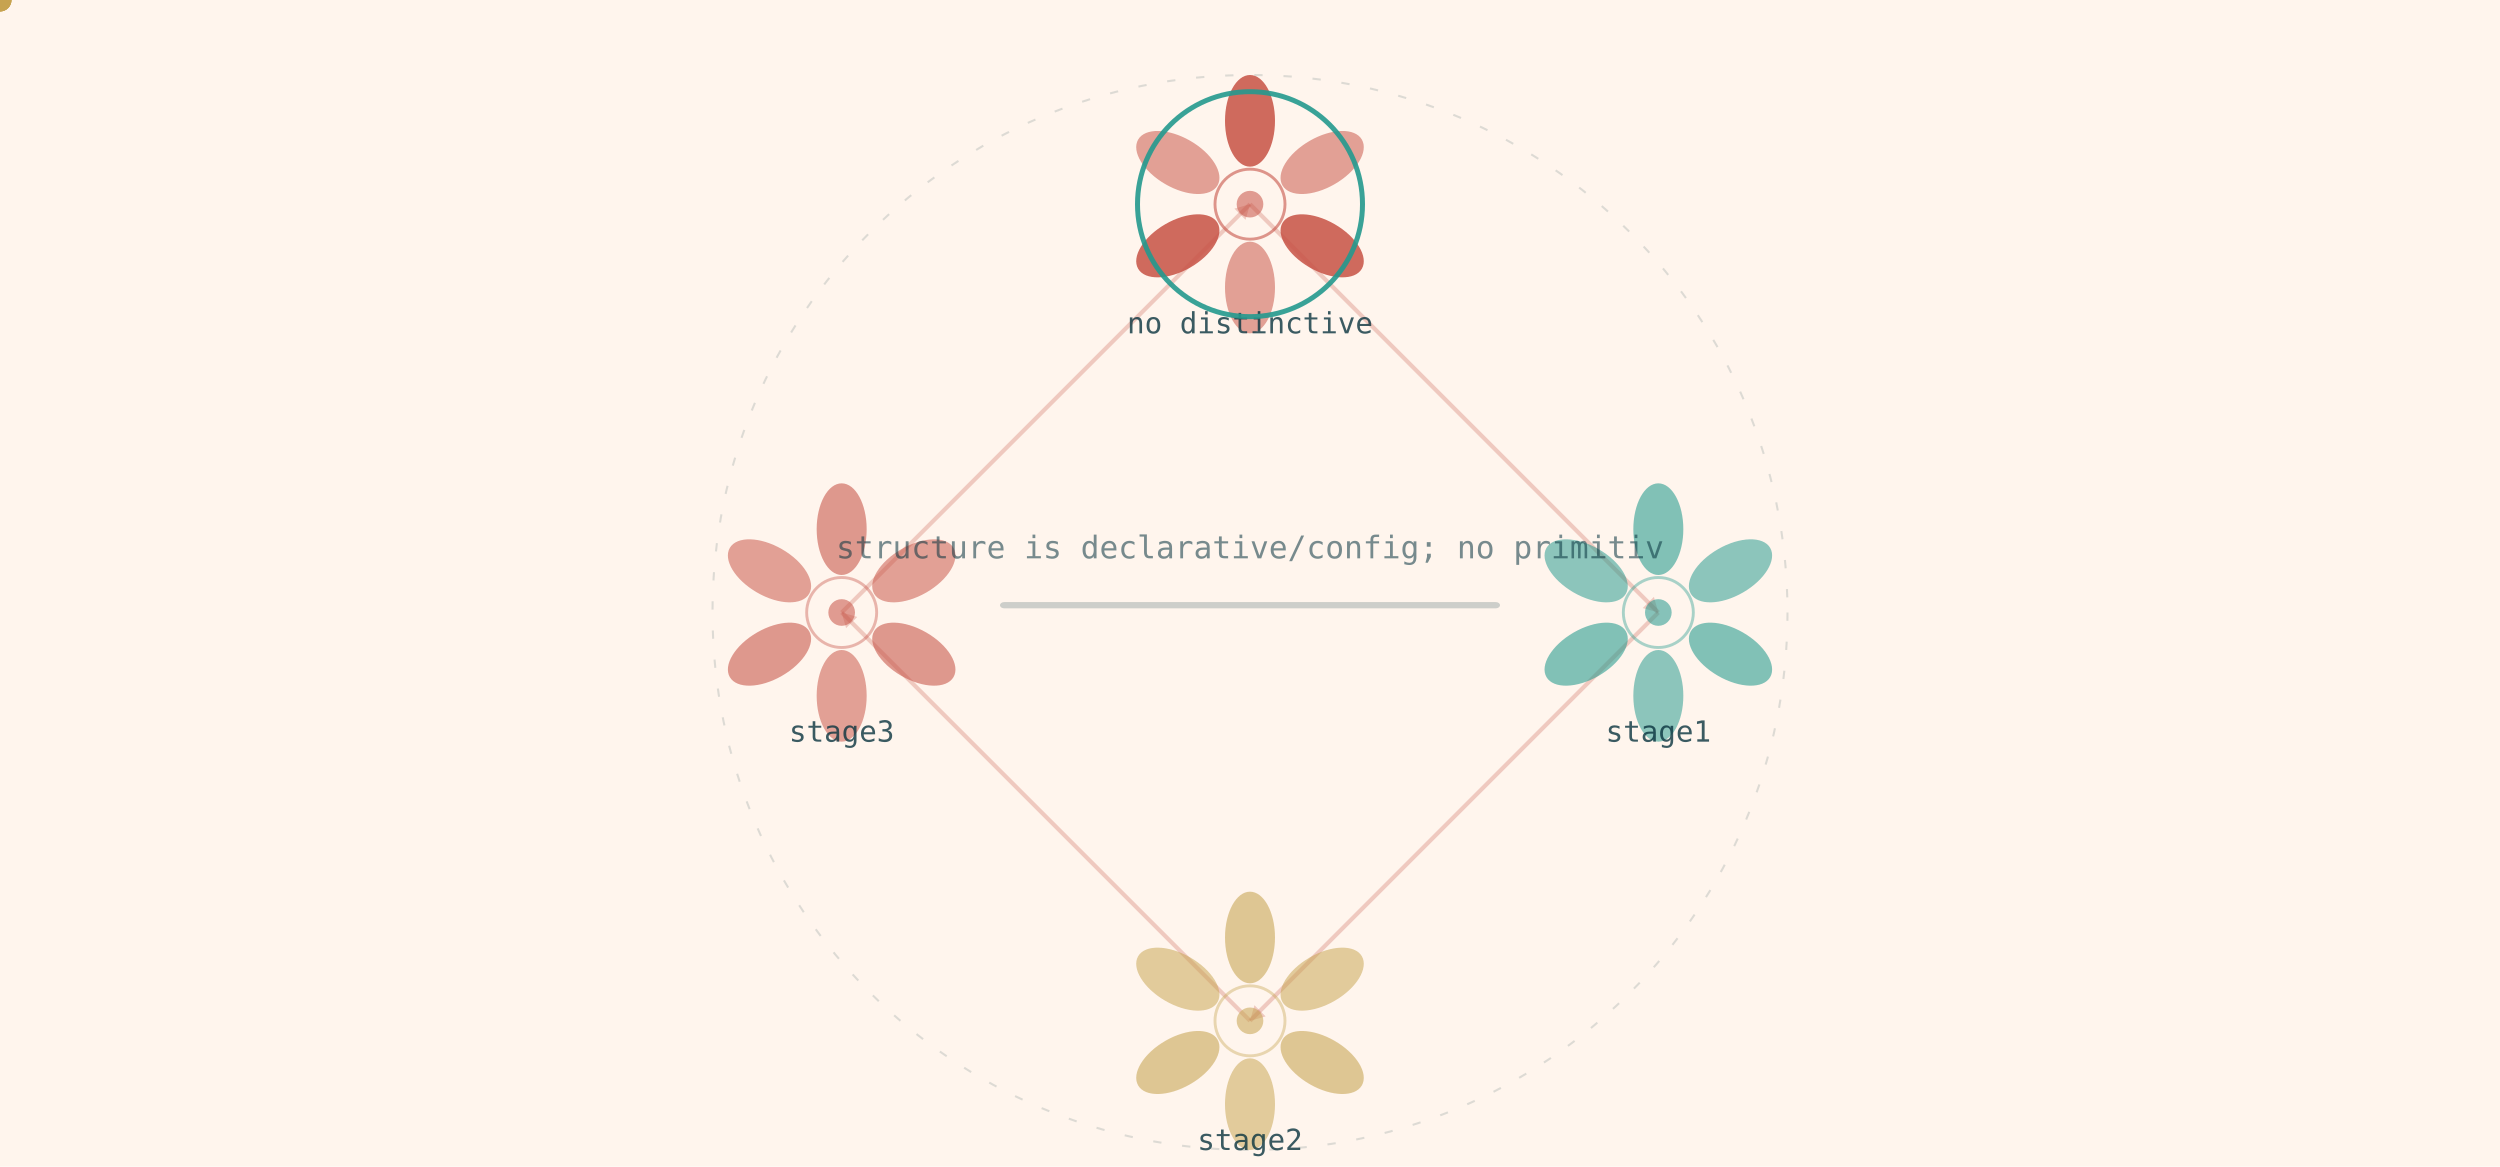
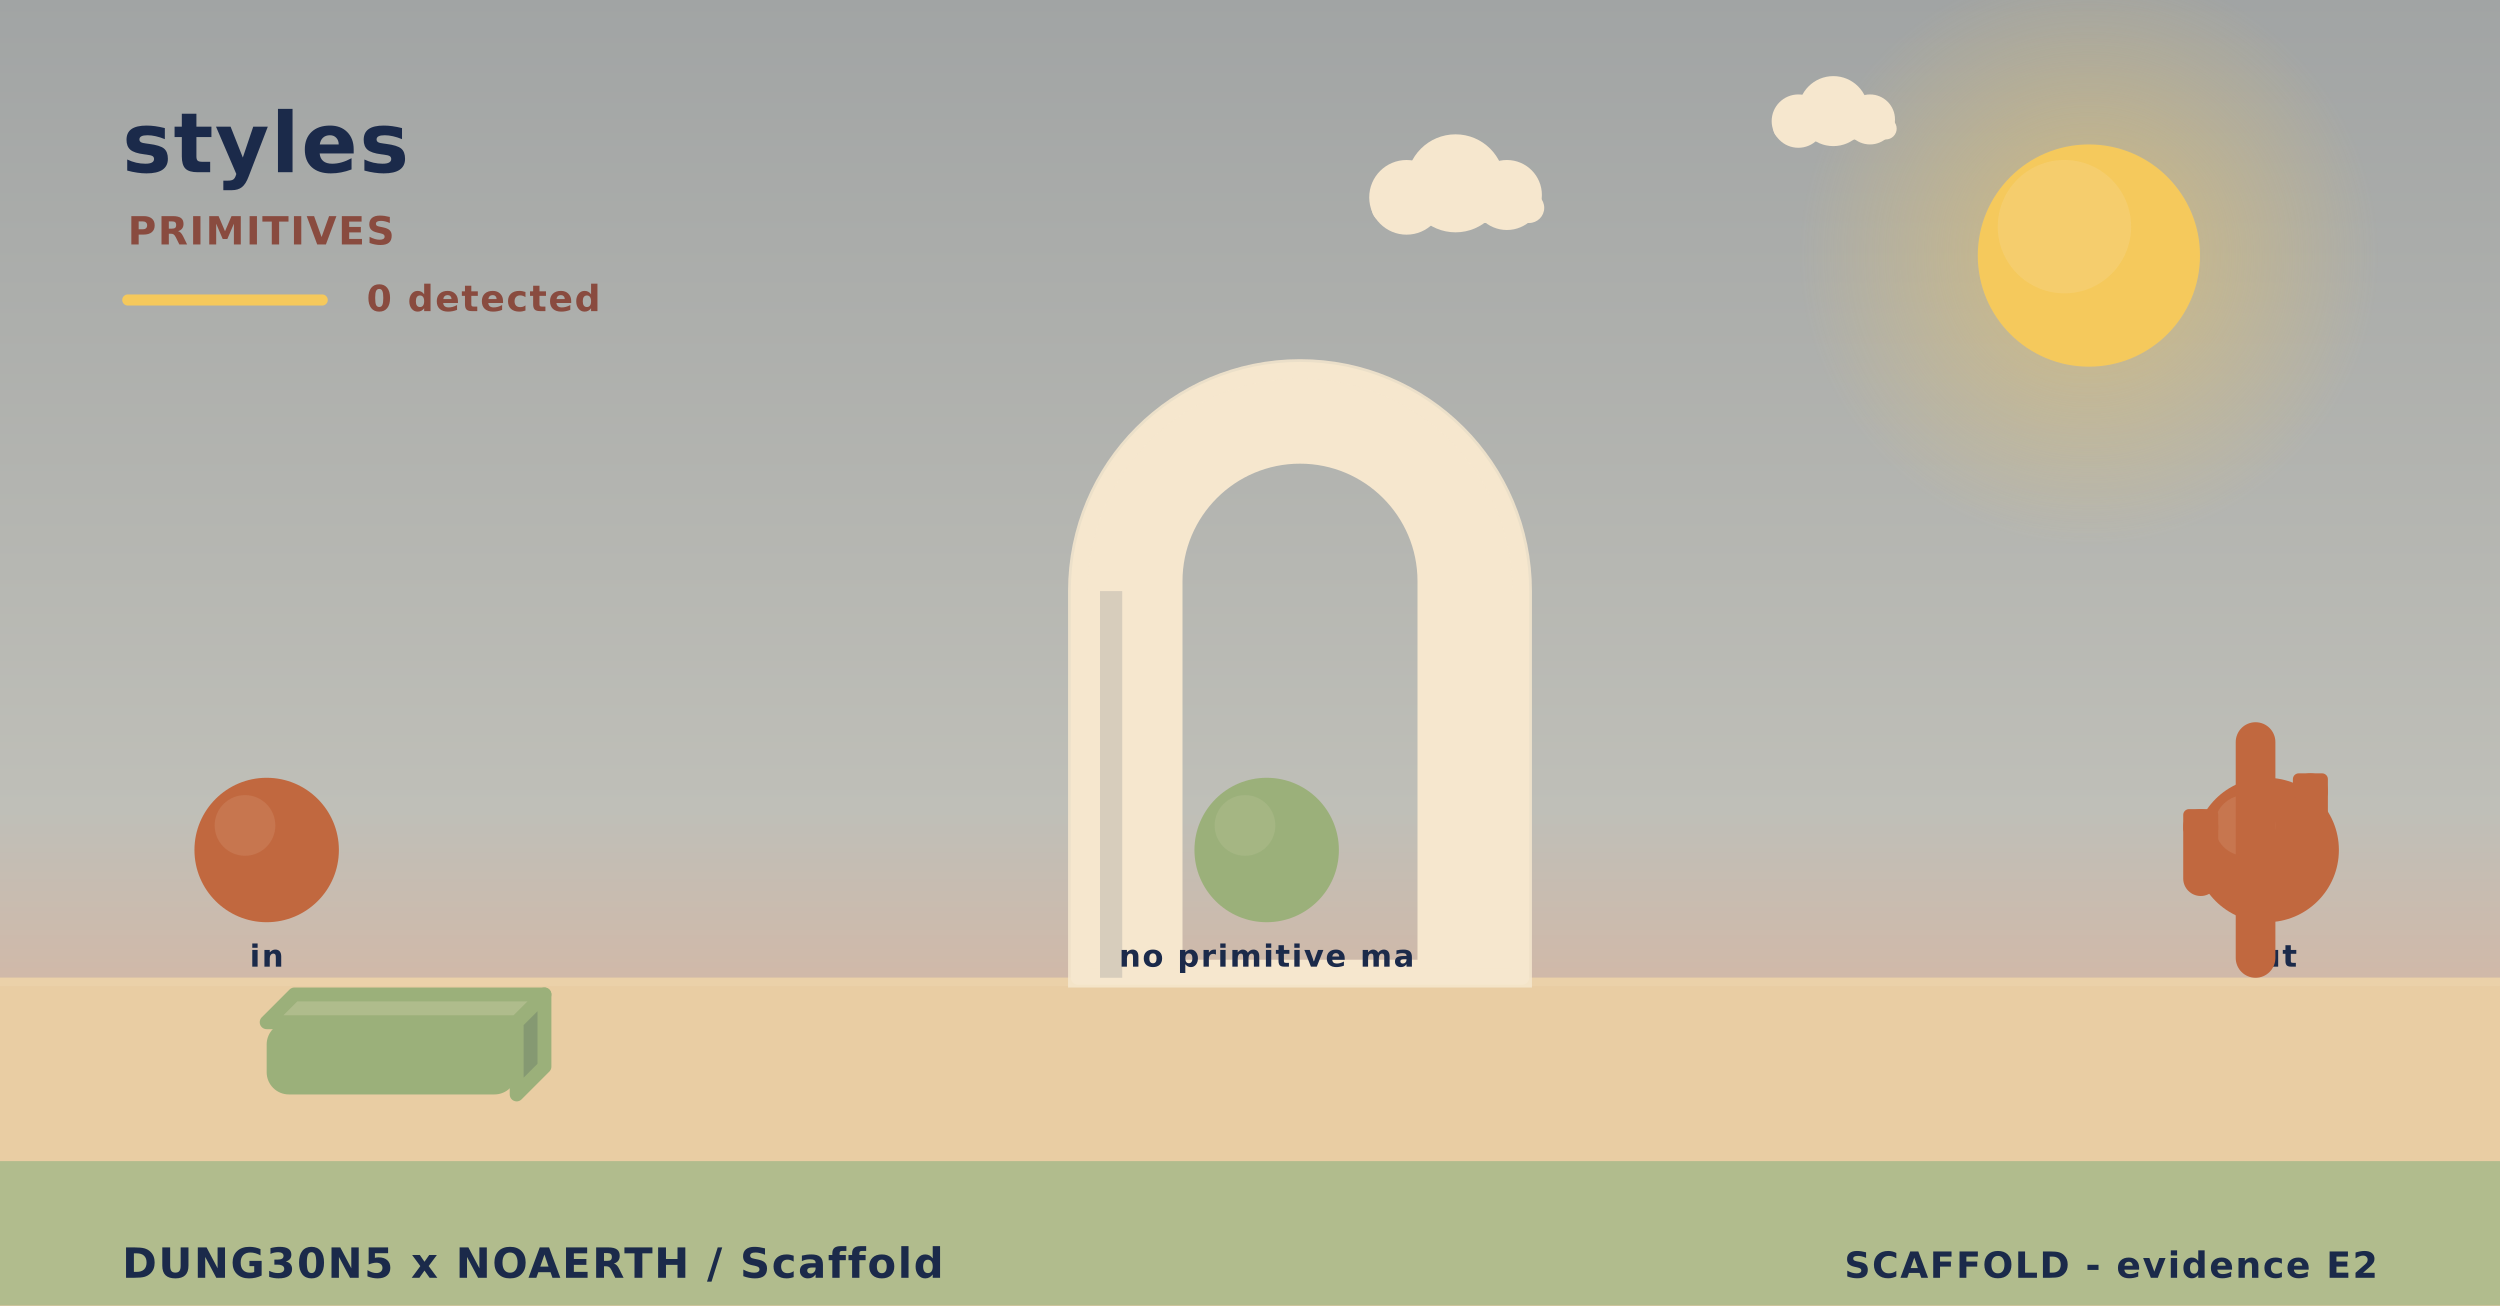
- <svg xmlns="http://www.w3.org/2000/svg" viewBox="0 0 1200 560" width="1200" height="560" role="img" aria-label="styles state machine">
-   <rect width="1200" height="560" fill="#fff5ed" />
-   <defs>
-     <linearGradient id="gs" x1="0" y1="0" x2="1" y2="1">
-       <stop offset="0%" stop-color="#c75346" />
-       <stop offset="100%" stop-color="#24998e" />
-     </linearGradient>
-   </defs>
-   <circle cx="600.00" cy="294.00" r="258.00" fill="none" stroke="rgba(9,52,63,0.140)" stroke-width="1.00" opacity="1.00" stroke-dasharray="4 10" />
-   <line x1="600.00" y1="98.00" x2="796.00" y2="294.00" stroke="rgba(199,83,70,0.500)" stroke-width="2.00" opacity="0.55" />
-   <polygon points="796.00,294.00 793.88,286.50 788.50,291.88" fill="rgba(199,83,70,0.500)" opacity="0.55" />
-   <g opacity="0.9">
-     <circle cx="0.00" cy="0.00" r="5.50" fill="#c7a350" opacity="1.00" />
-     <animateTransform attributeName="transform" type="translate" values="600.00,98.00 796.00,294.00" dur="7.45s" begin="0.0s" repeatCount="indefinite" />
-     <animateTransform attributeName="transform" type="translate" values="796.00,294.00 600.00,98.00" dur="7.45s" begin="3.725s" repeatCount="indefinite" />
+ <svg xmlns="http://www.w3.org/2000/svg" width="900" height="470" viewBox="0 0 900 470" role="img" aria-label="styles - how it behaves">
+   <linearGradient id="skys" x1="0" y1="0" x2="0" y2="1">
+     <stop offset="0" stop-color="#a1a4a4" />
+     <stop offset="0.62" stop-color="#bfbfb8" />
+     <stop offset="1" stop-color="#f3ad8a" />
+   </linearGradient>
+   <rect width="900" height="470" fill="url(#skys)" />
+   <radialGradient id="suns">
+     <stop offset="0.35" stop-color="#f5c95c" stop-opacity="0.34" />
+     <stop offset="1" stop-color="#f5c95c" stop-opacity="0" />
+   </radialGradient>
+   <circle cx="752" cy="92" r="104" fill="url(#suns)" />
+   <circle cx="752" cy="92" r="40" fill="#f5c95c" />
+   <circle cx="743.2" cy="81.6" r="24" fill="#f5d27e" opacity="0.5" />
+   <g>
+     <circle cx="524" cy="66" r="17.64" fill="#f6e7ce" />
+     <circle cx="506.36" cy="71.04" r="13.44" fill="#f6e7ce" />
+     <circle cx="542.48" cy="70.2" r="12.6" fill="#f6e7ce" />
+     <rect x="493.76" y="69.36" width="62.16" height="10.92" rx="5.46" fill="#f6e7ce" />
+     <animateTransform attributeName="transform" type="translate" values="0 0;24 0;0 0" dur="36s" begin="0s" repeatCount="indefinite" />
  </g>
-   <line x1="796.00" y1="294.00" x2="600.00" y2="490.00" stroke="rgba(199,83,70,0.500)" stroke-width="2.00" opacity="0.55" />
-   <polygon points="600.00,490.00 607.50,487.88 602.12,482.50" fill="rgba(199,83,70,0.500)" opacity="0.55" />
-   <g opacity="0.9">
-     <circle cx="0.00" cy="0.00" r="5.50" fill="#c7a350" opacity="1.00" />
-     <animateTransform attributeName="transform" type="translate" values="796.00,294.00 600.00,490.00" dur="7.45s" begin="1.863s" repeatCount="indefinite" />
-     <animateTransform attributeName="transform" type="translate" values="600.00,490.00 796.00,294.00" dur="7.45s" begin="5.588s" repeatCount="indefinite" />
+   <g>
+     <circle cx="660" cy="40" r="12.6" fill="#f6e7ce" />
+     <circle cx="647.4" cy="43.6" r="9.6" fill="#f6e7ce" />
+     <circle cx="673.2" cy="43" r="9" fill="#f6e7ce" />
+     <rect x="638.4" y="42.4" width="44.4" height="7.8" rx="3.9" fill="#f6e7ce" />
+     <animateTransform attributeName="transform" type="translate" values="0 0;-18 0;0 0" dur="46s" begin="3s" repeatCount="indefinite" />
  </g>
-   <line x1="600.00" y1="490.00" x2="404.00" y2="294.00" stroke="rgba(199,83,70,0.500)" stroke-width="2.00" opacity="0.55" />
-   <polygon points="404.00,294.00 406.12,301.50 411.50,296.12" fill="rgba(199,83,70,0.500)" opacity="0.55" />
-   <g opacity="0.9">
-     <circle cx="0.00" cy="0.00" r="5.50" fill="#c7a350" opacity="1.00" />
-     <animateTransform attributeName="transform" type="translate" values="600.00,490.00 404.00,294.00" dur="7.45s" begin="3.725s" repeatCount="indefinite" />
-     <animateTransform attributeName="transform" type="translate" values="404.00,294.00 600.00,490.00" dur="7.45s" begin="7.45s" repeatCount="indefinite" />
+   <rect x="0" y="352" width="900" height="118" fill="#e9cda3" />
+   <rect x="0" y="352" width="900" height="3" fill="#ebd1a9" />
+   <text x="44" y="62" font-family="Verdana,DejaVu Sans,sans-serif" font-size="30" font-weight="700" letter-spacing="0.6" fill="#1b2a4a" text-anchor="start">styles</text>
+   <text x="46" y="88" font-family="Verdana,DejaVu Sans,sans-serif" font-size="14" font-weight="700" letter-spacing="0.6" fill="#894b3f" text-anchor="start">PRIMITIVES</text>
+   <rect x="44" y="106" width="74" height="4" rx="2" fill="#f5c95c" />
+   <text x="132" y="112" font-family="Verdana,DejaVu Sans,sans-serif" font-size="13" font-weight="700" letter-spacing="0.6" fill="#894b3f" text-anchor="start">0 detected</text>
+   <path d="M388,352 L388,212.8 A80,80 0 0 1 548,212.8 L548,352 Z M423.2,348 L423.2,209.22 A44.8,44.8 0 0 1 512.8,209.22 L512.8,348 Z" fill="#f6e7ce" fill-rule="evenodd" stroke="#f6e7ce" stroke-width="5" stroke-linejoin="round" />
+   <path d="M388,352 L388,212.8 A80,80 0 0 1 548,212.8 L548,352 Z" fill="none" stroke="#f6e7ce" stroke-width="7" stroke-linecap="round" opacity="0.85" />
+   <rect x="396" y="212.8" width="8" height="139.2" fill="#d7cdbc" />
+   <circle cx="96" cy="306" r="26" fill="#c1683f" />
+   <circle cx="88.2" cy="297.16" r="10.92" fill="#cc815c" opacity="0.55" />
+   <text x="96" y="348" font-family="Verdana,DejaVu Sans,sans-serif" font-size="11" font-weight="700" letter-spacing="0.6" fill="#1b2a4a" text-anchor="middle">in</text>
+   <g>
+     <circle cx="456" cy="306" r="26" fill="#9bb07a" />
+     <circle cx="448.2" cy="297.16" r="10.92" fill="#adbb8b" opacity="0.55" />
+     <animate attributeName="opacity" values="0.8;1;0.8" dur="4.6s" begin="0s" repeatCount="indefinite" />
  </g>
-   <line x1="404.00" y1="294.00" x2="600.00" y2="98.00" stroke="rgba(199,83,70,0.500)" stroke-width="2.00" opacity="0.55" />
-   <polygon points="600.00,98.00 592.50,100.12 597.88,105.50" fill="rgba(199,83,70,0.500)" opacity="0.55" />
-   <g opacity="0.9">
-     <circle cx="0.00" cy="0.00" r="5.50" fill="#c7a350" opacity="1.00" />
-     <animateTransform attributeName="transform" type="translate" values="404.00,294.00 600.00,98.00" dur="7.45s" begin="5.588s" repeatCount="indefinite" />
-     <animateTransform attributeName="transform" type="translate" values="600.00,98.00 404.00,294.00" dur="7.45s" begin="9.312s" repeatCount="indefinite" />
-   </g>
-   <ellipse cx="600.00" cy="58.00" rx="12.00" ry="22.00" fill="rgba(199,83,70,0.900)" opacity="0.95" transform="rotate(0.0 600.00 58.00)" />
-   <ellipse cx="634.64" cy="78.00" rx="12.00" ry="22.00" fill="rgba(199,83,70,0.550)" opacity="0.95" transform="rotate(60.0 634.64 78.00)" />
-   <ellipse cx="634.64" cy="118.00" rx="12.00" ry="22.00" fill="rgba(199,83,70,0.900)" opacity="0.95" transform="rotate(120.0 634.64 118.00)" />
-   <ellipse cx="600.00" cy="138.00" rx="12.00" ry="22.00" fill="rgba(199,83,70,0.550)" opacity="0.95" transform="rotate(180.0 600.00 138.00)" />
-   <ellipse cx="565.36" cy="118.00" rx="12.00" ry="22.00" fill="rgba(199,83,70,0.900)" opacity="0.95" transform="rotate(240.0 565.36 118.00)" />
-   <ellipse cx="565.36" cy="78.00" rx="12.00" ry="22.00" fill="rgba(199,83,70,0.550)" opacity="0.95" transform="rotate(300.0 565.36 78.00)" />
-   <circle cx="600.00" cy="98.00" r="16.80" fill="none" stroke="rgba(199,83,70,0.900)" stroke-width="1.40" opacity="0.66" />
-   <circle cx="600.00" cy="98.00" r="6.40" fill="rgba(199,83,70,0.550)" opacity="1.00" />
-   <text x="600" y="160" font-family="ui-monospace,Menlo,monospace" font-size="14" fill="rgba(9,52,63,0.800)" text-anchor="middle">no distinctive</text>
-   <g>
-     <circle cx="600.00" cy="98.00" r="54.00" fill="none" stroke="#24998e" stroke-width="2.40" opacity="0.90" />
-     <animate attributeName="opacity" values="0.25;1.0;0.25" dur="14.9s" begin="0.0s" repeatCount="indefinite" />
-   </g>
-   <ellipse cx="796.00" cy="254.00" rx="12.00" ry="22.00" fill="rgba(36,153,142,0.600)" opacity="0.95" transform="rotate(0.0 796.00 254.00)" />
-   <ellipse cx="830.64" cy="274.00" rx="12.00" ry="22.00" fill="rgba(36,153,142,0.550)" opacity="0.95" transform="rotate(60.0 830.64 274.00)" />
-   <ellipse cx="830.64" cy="314.00" rx="12.00" ry="22.00" fill="rgba(36,153,142,0.600)" opacity="0.95" transform="rotate(120.0 830.64 314.00)" />
-   <ellipse cx="796.00" cy="334.00" rx="12.00" ry="22.00" fill="rgba(36,153,142,0.550)" opacity="0.95" transform="rotate(180.0 796.00 334.00)" />
-   <ellipse cx="761.36" cy="314.00" rx="12.00" ry="22.00" fill="rgba(36,153,142,0.600)" opacity="0.95" transform="rotate(240.0 761.36 314.00)" />
-   <ellipse cx="761.36" cy="274.00" rx="12.00" ry="22.00" fill="rgba(36,153,142,0.550)" opacity="0.95" transform="rotate(300.0 761.36 274.00)" />
-   <circle cx="796.00" cy="294.00" r="16.80" fill="none" stroke="rgba(36,153,142,0.600)" stroke-width="1.40" opacity="0.66" />
-   <circle cx="796.00" cy="294.00" r="6.40" fill="rgba(36,153,142,0.550)" opacity="1.00" />
-   <text x="796" y="356" font-family="ui-monospace,Menlo,monospace" font-size="14" fill="rgba(9,52,63,0.800)" text-anchor="middle">stage1</text>
-   <ellipse cx="600.00" cy="450.00" rx="12.00" ry="22.00" fill="rgba(199,163,80,0.600)" opacity="0.95" transform="rotate(0.0 600.00 450.00)" />
-   <ellipse cx="634.64" cy="470.00" rx="12.00" ry="22.00" fill="rgba(199,163,80,0.550)" opacity="0.95" transform="rotate(60.0 634.64 470.00)" />
-   <ellipse cx="634.64" cy="510.00" rx="12.00" ry="22.00" fill="rgba(199,163,80,0.600)" opacity="0.95" transform="rotate(120.0 634.64 510.00)" />
-   <ellipse cx="600.00" cy="530.00" rx="12.00" ry="22.00" fill="rgba(199,163,80,0.550)" opacity="0.95" transform="rotate(180.0 600.00 530.00)" />
-   <ellipse cx="565.36" cy="510.00" rx="12.00" ry="22.00" fill="rgba(199,163,80,0.600)" opacity="0.95" transform="rotate(240.0 565.36 510.00)" />
-   <ellipse cx="565.36" cy="470.00" rx="12.00" ry="22.00" fill="rgba(199,163,80,0.550)" opacity="0.95" transform="rotate(300.0 565.36 470.00)" />
-   <circle cx="600.00" cy="490.00" r="16.80" fill="none" stroke="rgba(199,163,80,0.600)" stroke-width="1.40" opacity="0.66" />
-   <circle cx="600.00" cy="490.00" r="6.40" fill="rgba(199,163,80,0.550)" opacity="1.00" />
-   <text x="600" y="552" font-family="ui-monospace,Menlo,monospace" font-size="14" fill="rgba(9,52,63,0.800)" text-anchor="middle">stage2</text>
-   <ellipse cx="404.00" cy="254.00" rx="12.00" ry="22.00" fill="rgba(199,83,70,0.600)" opacity="0.95" transform="rotate(0.0 404.00 254.00)" />
-   <ellipse cx="438.64" cy="274.00" rx="12.00" ry="22.00" fill="rgba(199,83,70,0.550)" opacity="0.95" transform="rotate(60.0 438.64 274.00)" />
-   <ellipse cx="438.64" cy="314.00" rx="12.00" ry="22.00" fill="rgba(199,83,70,0.600)" opacity="0.95" transform="rotate(120.0 438.64 314.00)" />
-   <ellipse cx="404.00" cy="334.00" rx="12.00" ry="22.00" fill="rgba(199,83,70,0.550)" opacity="0.95" transform="rotate(180.0 404.00 334.00)" />
-   <ellipse cx="369.36" cy="314.00" rx="12.00" ry="22.00" fill="rgba(199,83,70,0.600)" opacity="0.95" transform="rotate(240.0 369.36 314.00)" />
-   <ellipse cx="369.36" cy="274.00" rx="12.00" ry="22.00" fill="rgba(199,83,70,0.550)" opacity="0.95" transform="rotate(300.0 369.36 274.00)" />
-   <circle cx="404.00" cy="294.00" r="16.80" fill="none" stroke="rgba(199,83,70,0.600)" stroke-width="1.40" opacity="0.66" />
-   <circle cx="404.00" cy="294.00" r="6.40" fill="rgba(199,83,70,0.550)" opacity="1.00" />
-   <text x="404" y="356" font-family="ui-monospace,Menlo,monospace" font-size="14" fill="rgba(9,52,63,0.800)" text-anchor="middle">stage3</text>
-   <rect x="480.00" y="289.00" width="240.00" height="3.00" rx="2.00" fill="rgba(9,52,63,0.200)" opacity="1.00" />
-   <text x="600" y="268" font-family="ui-monospace,Menlo,monospace" font-size="15" fill="rgba(9,52,63,0.550)" text-anchor="middle">structure is declarative/config; no primitiv</text>
+   <text x="456" y="348" font-family="Verdana,DejaVu Sans,sans-serif" font-size="11" font-weight="700" letter-spacing="0.6" fill="#1b2a4a" text-anchor="middle">no primitive ma</text>
+   <circle cx="816" cy="306" r="26" fill="#c1683f" />
+   <circle cx="808.2" cy="297.16" r="10.92" fill="#cc815c" opacity="0.55" />
+   <text x="816" y="348" font-family="Verdana,DejaVu Sans,sans-serif" font-size="11" font-weight="700" letter-spacing="0.6" fill="#1b2a4a" text-anchor="middle">out</text>
+   <path d="M96,368 L186,368 L196,358 L106,358 Z" fill="#afbc8c" stroke="#9bb07a" stroke-width="5" stroke-linejoin="round" />
+   <path d="M186,368 L196,358 L196,384 L186,394 Z" fill="#859972" stroke="#9bb07a" stroke-width="5" stroke-linejoin="round" />
+   <rect x="96" y="368" width="90" height="26" rx="8" fill="#9bb07a" />
+   <rect x="804.86" y="260" width="14.28" height="92" rx="7.14" fill="#c1683f" />
+   <rect x="785.96" y="291.28" width="12.6" height="31.28" rx="6.3" fill="#c1683f" />
+   <rect x="785.96" y="291.28" width="12.6" height="9.2" rx="2.1" fill="#c1683f" />
+   <rect x="825.44" y="278.4" width="12.6" height="31.28" rx="6.3" fill="#c1683f" />
+   <rect x="825.44" y="278.4" width="12.6" height="9.2" rx="2.1" fill="#c1683f" />
+   <rect x="0" y="418" width="900" height="52" rx="0" fill="#adbb8b" opacity="0.94" />
+   <text x="44" y="460" font-family="Verdana,DejaVu Sans,sans-serif" font-size="15" font-weight="700" letter-spacing="0.6" fill="#1b2a4a" text-anchor="start">DUNG30N5 x NOAERTH  /  Scaffold</text>
+   <text x="856" y="460" font-family="Verdana,DejaVu Sans,sans-serif" font-size="13" font-weight="700" letter-spacing="0.6" fill="#1b2a4a" text-anchor="end">SCAFFOLD  -  evidence E2</text>
</svg>
